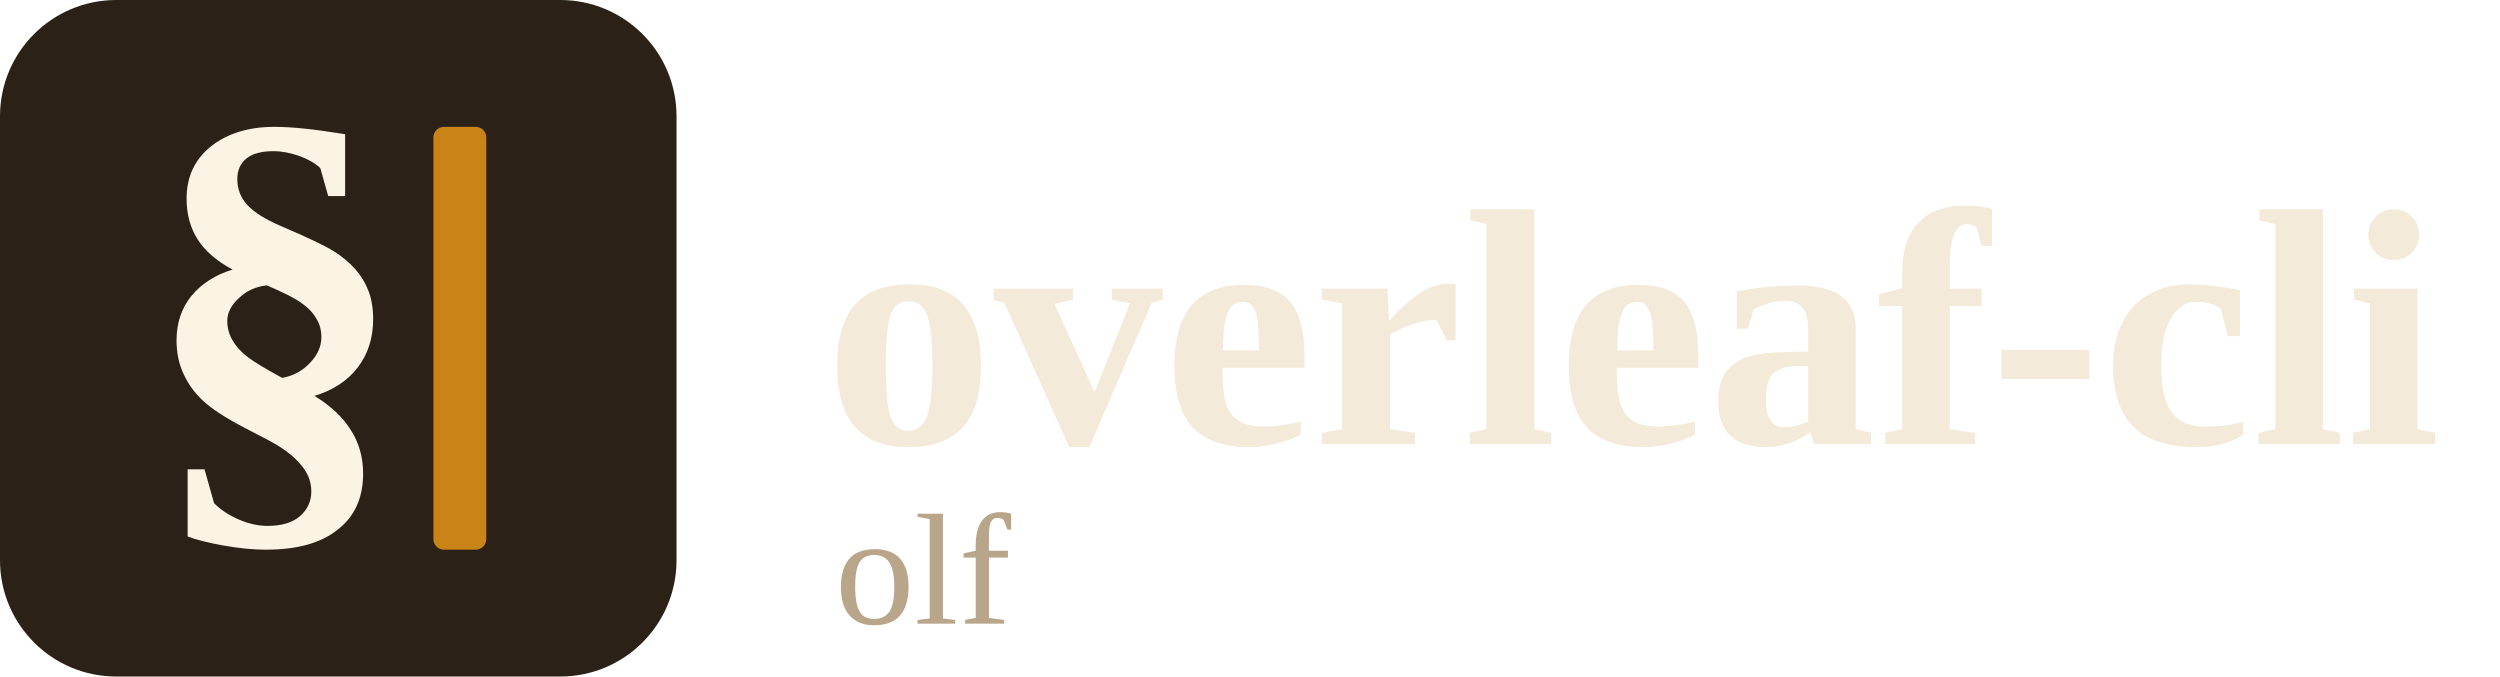
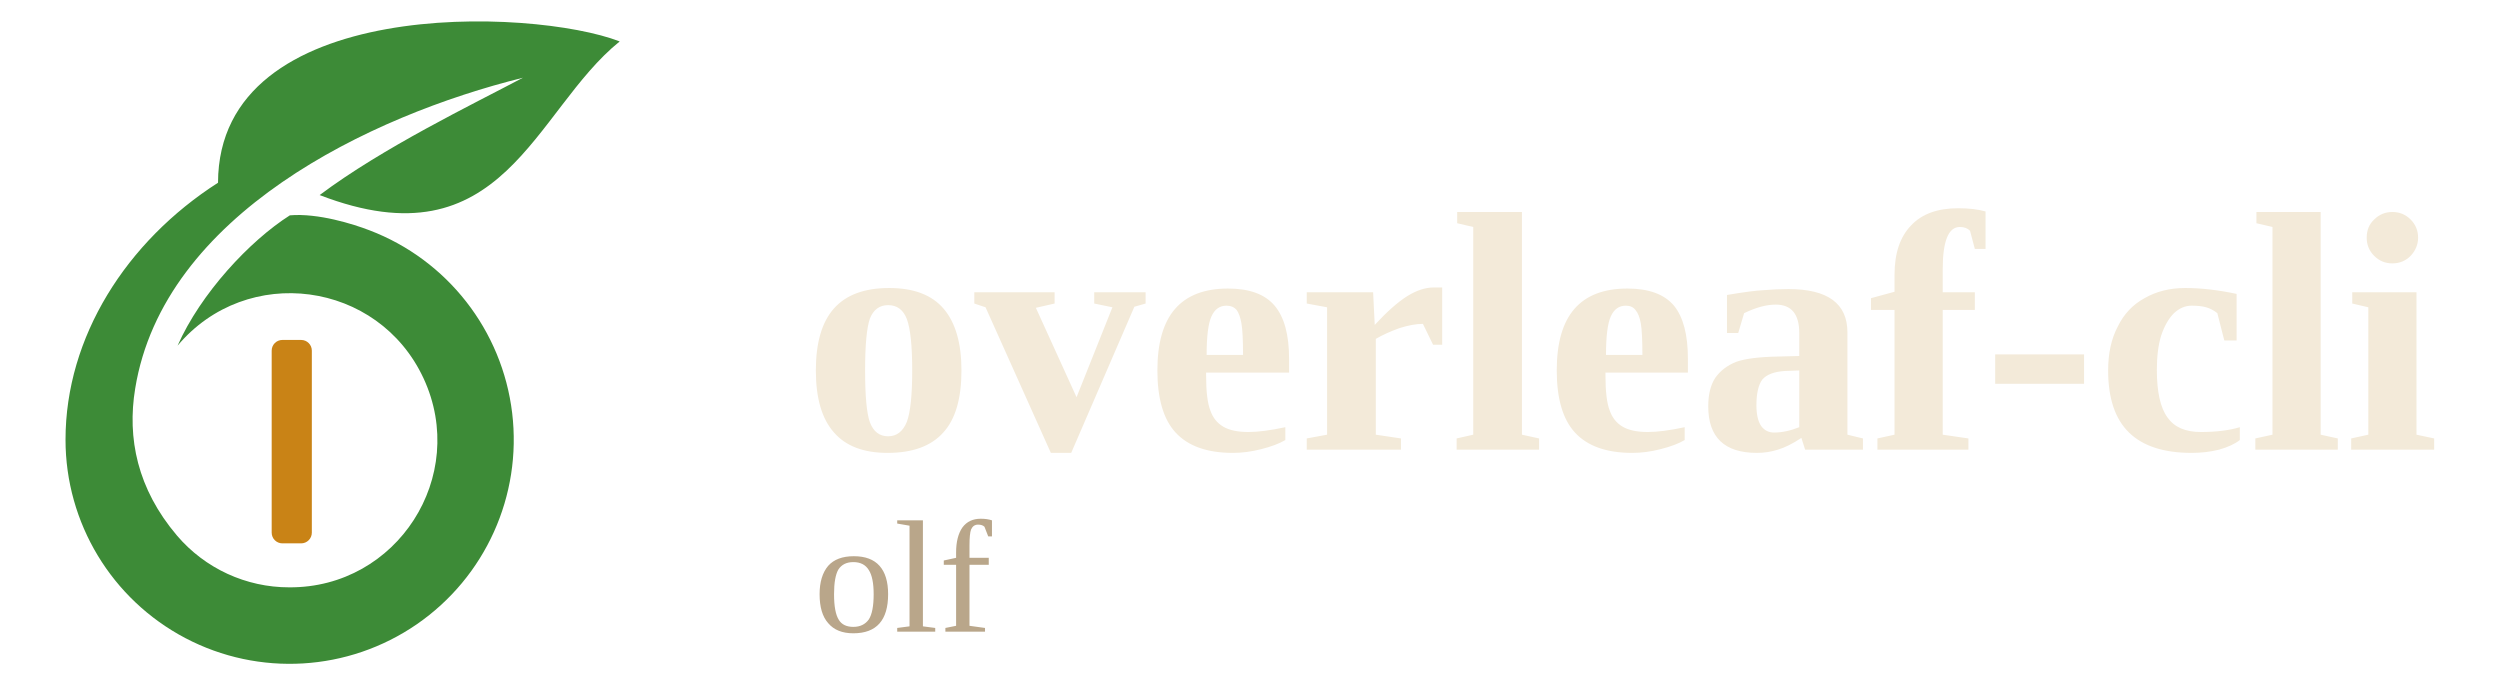
- <svg xmlns="http://www.w3.org/2000/svg" viewBox="0 0 473 128" role="img" aria-labelledby="t">
-   <rect width="128" height="128" rx="22" fill="#2b2116" />
-   <path d="M68.7 89.6Q68.7 96.5 63.9 100.2Q59.2 104 50.3 104Q46.7 104 42.2 103.2Q37.8 102.4 35.5 101.5V88.8H38.7L40.5 95.2Q42.4 97.1 45.2 98.3Q48 99.5 50.6 99.5Q54.6 99.5 56.7 97.7Q58.9 95.8 58.9 93Q58.9 90.1 56.8 87.8Q54.8 85.4 50.8 83.3L46.2 80.9Q41 78.2 38.5 75.9Q36.1 73.7 34.8 70.9Q33.4 68 33.4 64.4Q33.4 59.5 36.2 56Q39.1 52.5 44 51Q39.5 48.6 37.4 45.3Q35.3 42 35.3 37.6Q35.3 31.4 39.9 27.7Q44.6 24 51.9 24Q56.9 24 65.3 25.4V37.1H62.1L60.6 31.8Q59.1 30.4 56.6 29.5Q54 28.6 51.8 28.6Q48.3 28.6 46.6 30Q44.9 31.4 44.9 33.9Q44.9 36.7 46.8 38.8Q48.8 40.9 53 42.7Q60.7 46 63.1 47.5Q65.5 49 67.2 50.9Q68.8 52.7 69.7 55Q70.6 57.3 70.6 60.4Q70.6 65.7 67.7 69.5Q64.8 73.3 59.5 74.9Q64.2 77.8 66.4 81.4Q68.7 85 68.7 89.6ZM60.8 63.8Q60.8 61.7 59.8 60.2Q58.9 58.6 57 57.3Q55.2 56 50.5 54Q47.4 54.3 45.2 56.4Q43 58.4 43 60.7Q43 62.7 44 64.4Q44.9 66 46.8 67.5Q48.6 68.9 53.4 71.5Q56.6 70.9 58.7 68.6Q60.8 66.4 60.8 63.8Z" fill="#fbf3e4" />
-   <rect x="82" y="24" width="10" height="80" rx="2" fill="#c98316" />
-   <path d="M185.6 69.2Q185.6 77.1 182.2 80.8Q178.8 84.6 171.8 84.6Q165.1 84.6 161.8 80.8Q158.4 77 158.4 69.2Q158.4 61.4 161.8 57.6Q165.2 53.8 172.1 53.8Q179 53.8 182.3 57.7Q185.6 61.6 185.6 69.2ZM176.4 69.2Q176.4 62.3 175.4 59.6Q174.4 57 171.9 57Q169.5 57 168.5 59.5Q167.6 62.1 167.6 69.2Q167.6 76.4 168.5 78.9Q169.5 81.5 171.9 81.5Q174.3 81.5 175.4 78.8Q176.4 76.1 176.4 69.2Z M206.1 84.6H202.3L190.1 57.4L188 56.7V54.6H203V56.7L199.5 57.5L207.1 74.2L213.8 57.4L210.4 56.7V54.6H220V56.7L217.9 57.3Z M235.4 53.9Q241.4 53.9 244.1 57.1Q246.8 60.3 246.8 67V69.6H231.3V70.1Q231.3 74.7 232.1 76.7Q232.8 78.7 234.5 79.7Q236.2 80.7 239.2 80.7Q241.9 80.7 246.1 79.8V82.2Q244.4 83.2 241.6 83.9Q238.9 84.6 236.3 84.6Q229.1 84.6 225.6 80.8Q222.2 77.1 222.2 69.2Q222.2 61.5 225.5 57.7Q228.8 53.9 235.4 53.9ZM235.1 57.1Q233.2 57.1 232.3 59.1Q231.4 61.1 231.4 66.3H238.2Q238.2 62.1 237.9 60.4Q237.6 58.7 237 57.9Q236.3 57.1 235.1 57.1Z M262.8 60.7Q266.2 57 268.9 55.3Q271.5 53.7 273.8 53.7H275.4V64.4H273.7L271.8 60.5Q269.9 60.5 267.4 61.3Q264.9 62.2 263 63.3V81.2L267.7 81.9V84H250.1V81.9L253.9 81.2V57.4L250.1 56.7V54.6H262.5Z M290.3 81.2 293.5 81.9V84H278.1V81.9L281.2 81.2V42.4L278.2 41.7V39.6H290.3Z M310 53.9Q316 53.9 318.7 57.1Q321.3 60.3 321.3 67V69.6H305.9V70.1Q305.9 74.7 306.7 76.7Q307.4 78.7 309.1 79.7Q310.8 80.7 313.8 80.7Q316.5 80.7 320.7 79.8V82.2Q319 83.2 316.2 83.9Q313.5 84.6 310.9 84.6Q303.7 84.6 300.2 80.8Q296.8 77.1 296.8 69.2Q296.8 61.5 300.1 57.7Q303.4 53.9 310 53.9ZM309.7 57.1Q307.8 57.1 306.9 59.1Q306 61.1 306 66.3H312.8Q312.8 62.1 312.5 60.4Q312.2 58.7 311.5 57.9Q310.9 57.1 309.7 57.1Z M340.1 54Q351.1 54 351.1 62.1V81.2L354 81.9V84H343.2L342.5 81.8Q340.1 83.4 338.1 84Q336.2 84.6 334.2 84.6Q325.1 84.6 325.1 75.9Q325.1 72.6 326.4 70.6Q327.8 68.6 330.3 67.6Q332.8 66.7 338.2 66.6L342.1 66.5V62.2Q342.1 56.9 337.7 56.9Q335.1 56.9 331.8 58.5L330.7 62.2H328.6V55.1Q333.3 54.3 335.5 54.2Q337.8 54 340.1 54ZM342.1 69.2 339.4 69.3Q336.4 69.5 335.2 70.9Q334.1 72.4 334.1 75.7Q334.1 78.3 335 79.6Q335.9 80.8 337.4 80.8Q339.6 80.8 342.1 79.8Z M359.9 57.9H355.5V55.7L359.9 54.5V51.3Q359.9 45.3 363 42.1Q366 38.9 371.8 38.9Q374.8 38.9 376.9 39.5V46.5H374.9L374 43.1Q373.3 42.4 372.1 42.4Q368.9 42.4 368.9 50.3V54.6H374.9V57.9H368.9V81.2L373.7 81.9V84H356.7V81.9L359.9 81.2Z M378.7 71.7V66.2H395.3V71.7Z M424.4 82.2Q423 83.3 420.5 84Q418.1 84.6 415.4 84.6Q407.6 84.6 403.7 80.8Q399.8 77 399.8 69.2Q399.8 64.4 401.6 61Q403.3 57.5 406.6 55.7Q409.9 53.8 414.2 53.8Q418.6 53.8 423.8 54.9V63.6H421.5L420.2 58.5Q419.2 57.7 418.1 57.4Q417.1 57.1 415.4 57.1Q413.6 57.1 412.1 58.5Q410.6 60 409.7 62.7Q408.9 65.3 408.9 69.1Q408.9 75.3 410.9 78Q412.8 80.7 417.1 80.7Q421.4 80.7 424.4 79.8Z M439.5 81.2 442.7 81.9V84H427.3V81.9L430.5 81.2V42.4L427.5 41.7V39.6H439.5Z M457.4 81.2 460.7 81.9V84H445.2V81.9L448.4 81.2V57.4L445.4 56.7V54.6H457.4ZM448.1 44.4Q448.1 42.3 449.5 41Q450.9 39.6 452.9 39.6Q454.9 39.6 456.3 41Q457.7 42.4 457.7 44.4Q457.7 46.3 456.3 47.8Q454.9 49.2 452.9 49.2Q450.9 49.2 449.5 47.8Q448.1 46.4 448.1 44.4Z" fill="#f3ead9" />
-   <path d="M171.9 111Q171.9 118.3 165.4 118.3Q162.3 118.3 160.7 116.4Q159.1 114.6 159.1 111Q159.1 107.6 160.7 105.7Q162.3 103.9 165.5 103.9Q168.7 103.9 170.3 105.7Q171.9 107.5 171.9 111ZM169.2 111Q169.2 107.9 168.3 106.5Q167.4 105 165.4 105Q163.5 105 162.6 106.4Q161.8 107.8 161.8 111Q161.8 114.4 162.7 115.8Q163.5 117.1 165.4 117.1Q167.3 117.1 168.3 115.7Q169.2 114.3 169.2 111Z M178.4 117 180.7 117.3V118H173.6V117.3L175.9 117V98.2L173.6 97.8V97.2H178.4Z M184.6 105.5H182.3V104.7L184.6 104.2V103.2Q184.6 100.2 185.8 98.5Q187 96.9 189.2 96.9Q190.4 96.9 191.3 97.2V100.2H190.6L189.9 98.4Q189.5 98 188.7 98Q187.8 98 187.4 98.9Q187.1 99.7 187.1 101.9V104.2H190.7V105.5H187.1V116.9L190 117.3V118H182.6V117.3L184.6 116.9Z" fill="#b9a68a" />
+ <svg xmlns="http://www.w3.org/2000/svg" viewBox="0 0 467 128" role="img" aria-labelledby="t">
+   <svg x="4" y="4" width="120" height="120" viewBox="0 0 24 24">
+     <path d="M22.352.748C19.111-.51 7.365-.982 7.345 6.027c-3.427 2.194-5.697 5.768-5.697 9.598a8.373 8.373 0 0 0 13.123 6.898 8.373 8.373 0 0 0-1.767-14.719c-.606-.234-1.923-.648-2.975-.559-1.501.954-3.331 2.916-4.195 4.869 2.589-3.082 7.505-2.425 9.194 1.229 1.689 3.654-.994 7.824-5.02 7.8a5.5 5.5 0 0 1-4.195-1.933c-1.485-1.748-1.868-3.644-1.562-5.497 1.057-6.495 8.759-10.189 14.486-11.609-1.868.989-5.237 2.613-7.595 4.384C18.015 9.138 19.131 3.345 22.352.748z" fill="#3d8b37" />
+     <rect x="9.35" y="11.9" width="1.5" height="7.6" rx="0.4" fill="#c98316" />
+   </svg>
+   <path d="M179.6 69.2Q179.6 77.1 176.2 80.8Q172.8 84.6 165.8 84.6Q159.1 84.6 155.8 80.8Q152.4 77 152.4 69.2Q152.4 61.4 155.8 57.6Q159.2 53.8 166.1 53.8Q173 53.8 176.3 57.7Q179.6 61.6 179.6 69.2ZM170.4 69.2Q170.4 62.3 169.4 59.6Q168.4 57 165.9 57Q163.5 57 162.5 59.5Q161.6 62.1 161.6 69.2Q161.6 76.4 162.5 78.9Q163.5 81.5 165.9 81.5Q168.3 81.5 169.4 78.8Q170.4 76.1 170.4 69.2Z M200.1 84.6H196.3L184.1 57.4L182 56.7V54.6H197V56.7L193.5 57.5L201.1 74.2L207.8 57.4L204.4 56.7V54.6H214V56.7L211.9 57.3Z M229.4 53.9Q235.4 53.9 238.1 57.1Q240.8 60.3 240.8 67V69.6H225.3V70.1Q225.3 74.7 226.1 76.7Q226.8 78.7 228.5 79.7Q230.2 80.7 233.2 80.7Q235.9 80.7 240.1 79.8V82.2Q238.4 83.2 235.6 83.9Q232.9 84.6 230.3 84.6Q223.1 84.6 219.6 80.8Q216.2 77.1 216.2 69.2Q216.2 61.5 219.5 57.7Q222.8 53.9 229.4 53.9ZM229.1 57.1Q227.2 57.1 226.3 59.1Q225.4 61.1 225.4 66.3H232.2Q232.2 62.1 231.9 60.4Q231.6 58.7 231 57.9Q230.3 57.1 229.1 57.1Z M256.8 60.7Q260.2 57 262.9 55.3Q265.5 53.7 267.8 53.7H269.4V64.4H267.7L265.8 60.5Q263.9 60.5 261.4 61.3Q258.9 62.2 257 63.3V81.2L261.7 81.9V84H244.1V81.9L247.9 81.2V57.4L244.1 56.7V54.6H256.5Z M284.3 81.2 287.5 81.9V84H272.1V81.9L275.2 81.2V42.4L272.2 41.7V39.6H284.3Z M304 53.9Q310 53.9 312.7 57.1Q315.3 60.3 315.3 67V69.6H299.9V70.1Q299.9 74.7 300.7 76.7Q301.4 78.7 303.1 79.7Q304.8 80.7 307.8 80.7Q310.5 80.7 314.7 79.8V82.2Q313 83.2 310.2 83.9Q307.5 84.6 304.9 84.6Q297.7 84.6 294.2 80.8Q290.8 77.1 290.8 69.2Q290.8 61.5 294.1 57.7Q297.4 53.9 304 53.9ZM303.7 57.1Q301.8 57.1 300.9 59.1Q300 61.1 300 66.3H306.8Q306.8 62.1 306.5 60.4Q306.2 58.7 305.5 57.9Q304.9 57.1 303.7 57.1Z M334.1 54Q345.1 54 345.1 62.1V81.2L348 81.9V84H337.2L336.5 81.8Q334.1 83.4 332.1 84Q330.2 84.6 328.2 84.6Q319.1 84.6 319.1 75.9Q319.1 72.6 320.4 70.6Q321.8 68.6 324.3 67.6Q326.8 66.7 332.2 66.6L336.1 66.5V62.2Q336.1 56.9 331.7 56.9Q329.1 56.9 325.8 58.5L324.7 62.2H322.6V55.1Q327.3 54.3 329.5 54.2Q331.8 54 334.1 54ZM336.1 69.2 333.4 69.3Q330.4 69.5 329.2 70.9Q328.1 72.4 328.1 75.7Q328.1 78.3 329 79.6Q329.9 80.8 331.4 80.8Q333.6 80.8 336.1 79.8Z M353.9 57.9H349.5V55.7L353.9 54.5V51.3Q353.9 45.3 357 42.1Q360 38.9 365.8 38.9Q368.8 38.9 370.9 39.5V46.5H368.9L368 43.1Q367.3 42.4 366.1 42.4Q362.9 42.4 362.9 50.3V54.6H368.9V57.9H362.9V81.2L367.7 81.9V84H350.7V81.9L353.9 81.2Z M372.7 71.7V66.2H389.3V71.7Z M418.4 82.2Q417 83.3 414.5 84Q412.1 84.6 409.4 84.6Q401.6 84.6 397.7 80.8Q393.8 77 393.8 69.2Q393.8 64.4 395.6 61Q397.3 57.5 400.6 55.7Q403.9 53.8 408.2 53.8Q412.6 53.8 417.8 54.9V63.6H415.5L414.2 58.5Q413.2 57.7 412.1 57.4Q411.1 57.1 409.4 57.1Q407.6 57.1 406.1 58.5Q404.6 60 403.7 62.7Q402.9 65.3 402.9 69.1Q402.9 75.3 404.9 78Q406.8 80.7 411.1 80.7Q415.4 80.7 418.4 79.8Z M433.5 81.2 436.7 81.9V84H421.3V81.9L424.5 81.2V42.4L421.5 41.7V39.6H433.5Z M451.4 81.2 454.7 81.9V84H439.2V81.9L442.4 81.2V57.4L439.4 56.7V54.6H451.4ZM442.1 44.4Q442.1 42.3 443.5 41Q444.9 39.6 446.9 39.6Q448.9 39.6 450.3 41Q451.7 42.4 451.7 44.4Q451.7 46.3 450.3 47.8Q448.9 49.2 446.9 49.2Q444.9 49.2 443.5 47.8Q442.1 46.4 442.1 44.4Z" fill="#f3ead9" />
+   <path d="M165.9 111Q165.9 118.3 159.4 118.3Q156.3 118.3 154.7 116.4Q153.1 114.6 153.1 111Q153.1 107.6 154.7 105.7Q156.3 103.9 159.5 103.9Q162.7 103.9 164.3 105.7Q165.9 107.5 165.9 111ZM163.2 111Q163.2 107.9 162.3 106.5Q161.4 105 159.4 105Q157.5 105 156.6 106.4Q155.8 107.8 155.8 111Q155.8 114.4 156.7 115.8Q157.5 117.1 159.4 117.1Q161.3 117.1 162.3 115.7Q163.2 114.3 163.2 111Z M172.4 117 174.7 117.3V118H167.6V117.3L169.9 117V98.2L167.6 97.8V97.2H172.4Z M178.6 105.5H176.3V104.7L178.6 104.2V103.2Q178.6 100.2 179.8 98.5Q181 96.9 183.2 96.9Q184.4 96.9 185.3 97.2V100.2H184.6L183.9 98.4Q183.5 98 182.7 98Q181.8 98 181.4 98.9Q181.1 99.7 181.1 101.9V104.2H184.7V105.5H181.1V116.9L184 117.3V118H176.6V117.3L178.6 116.9Z" fill="#b9a68a" />
</svg>
